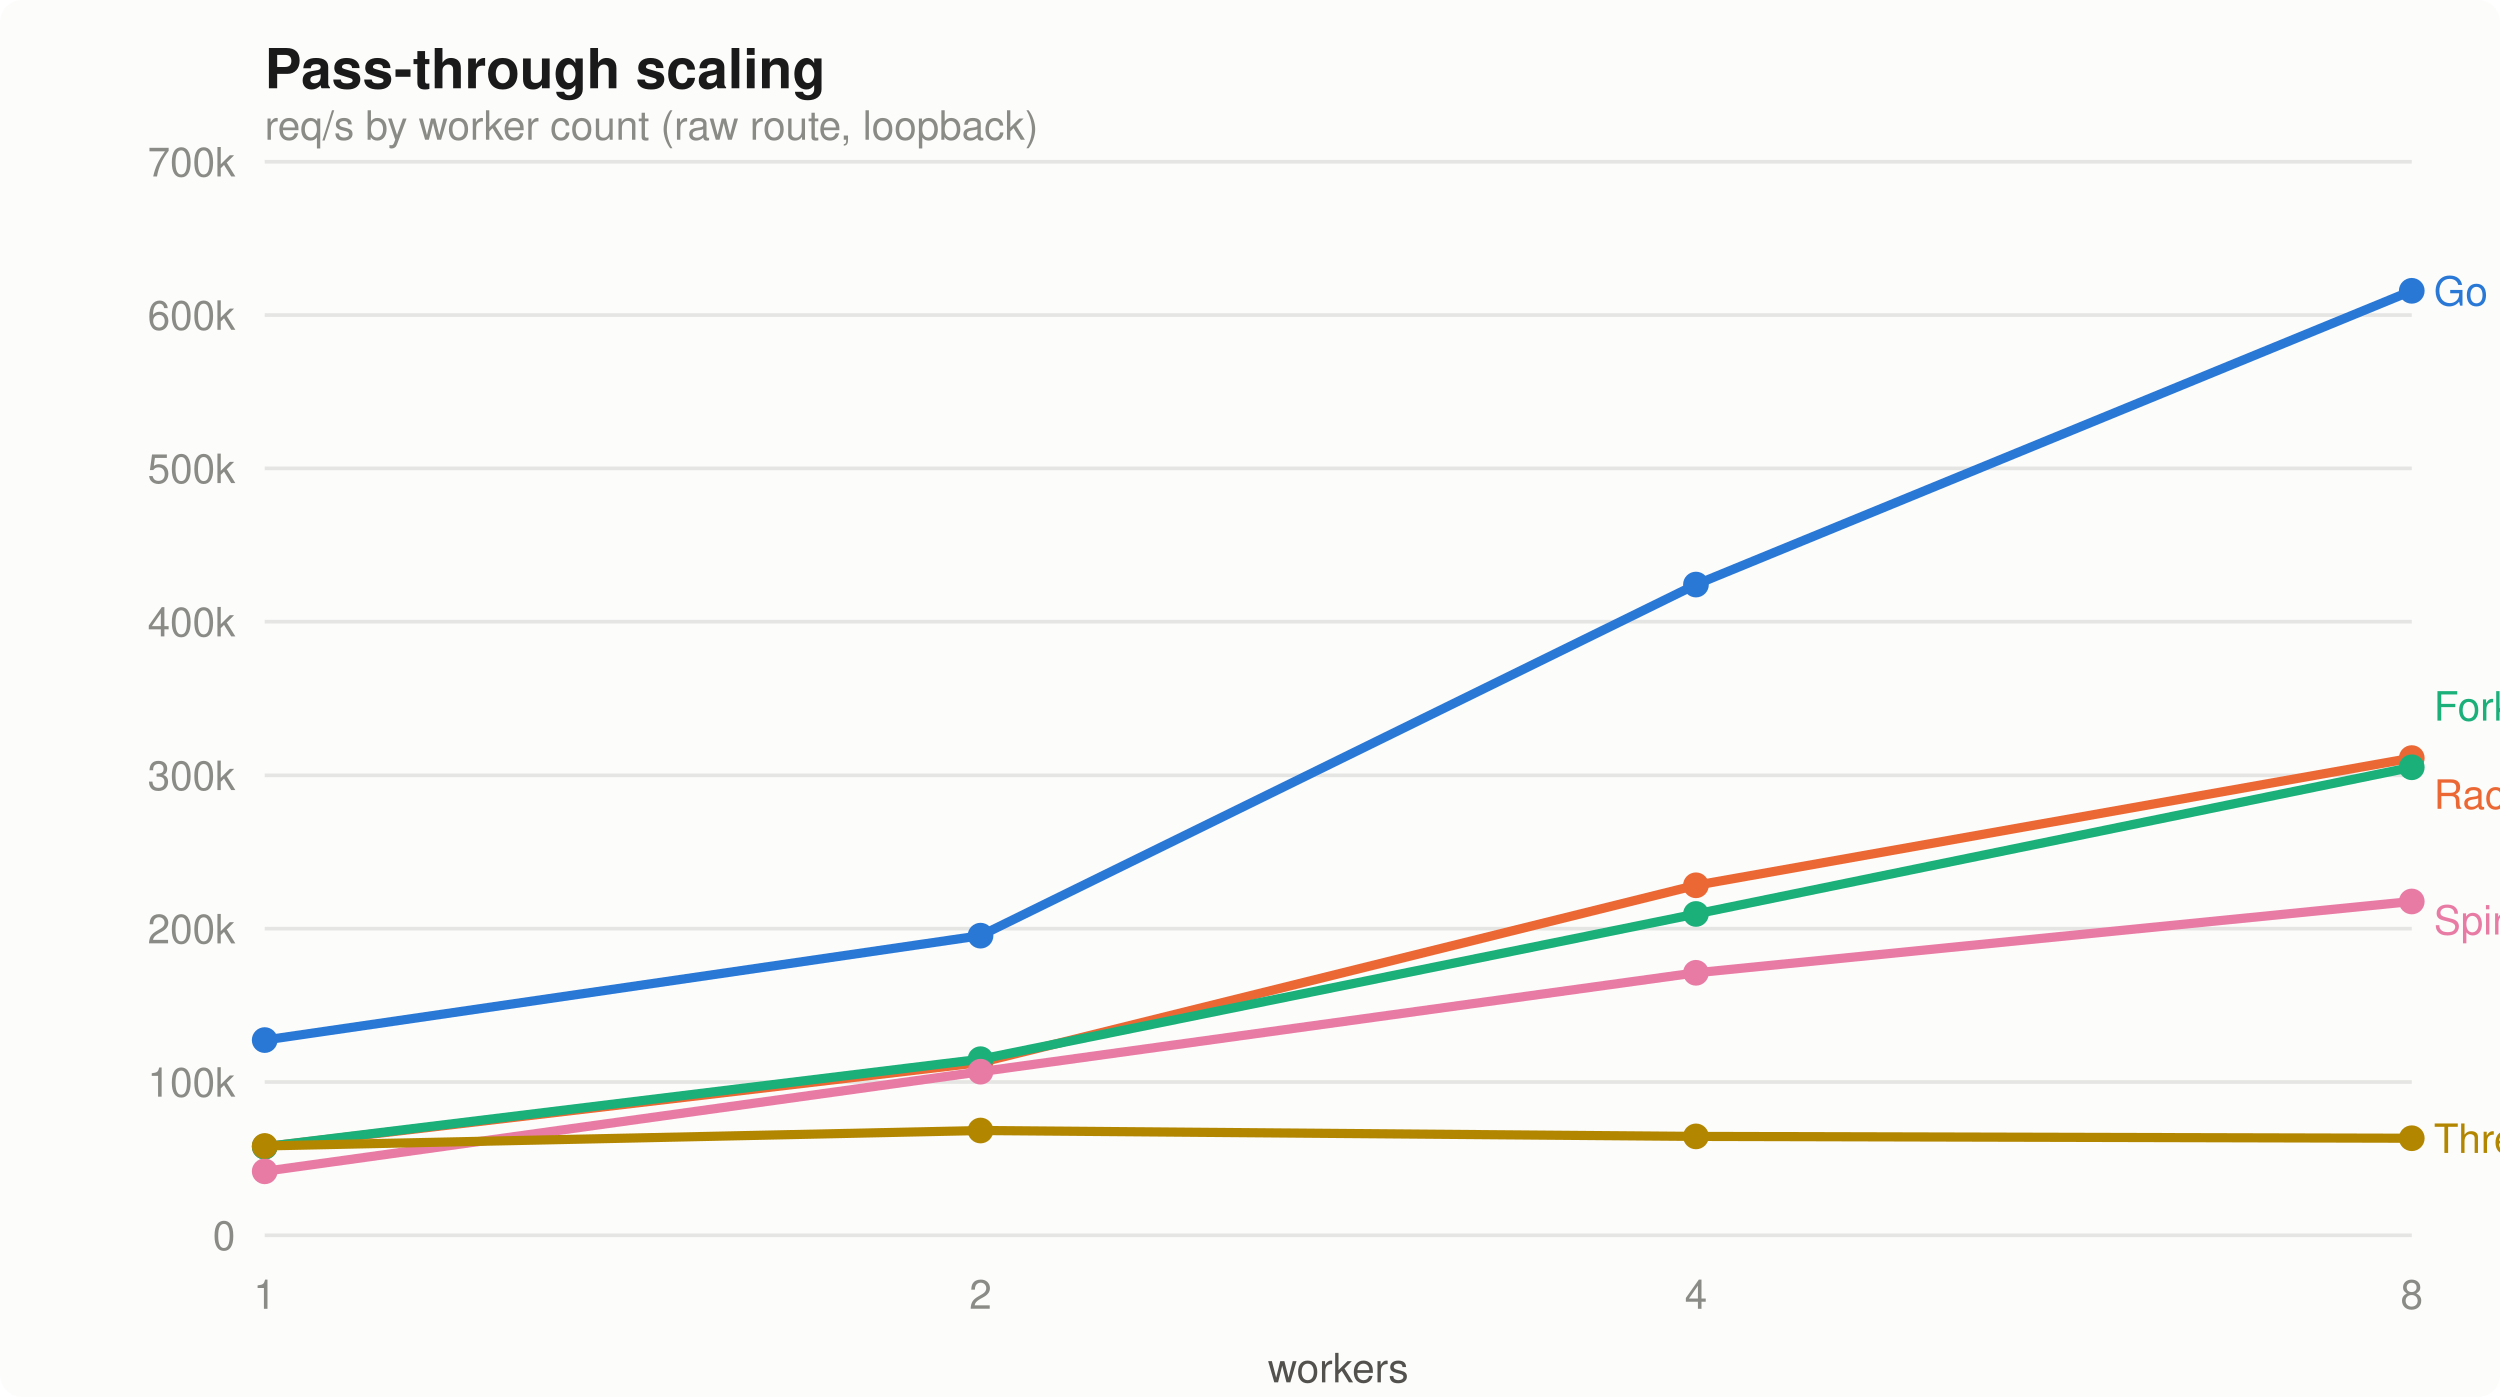
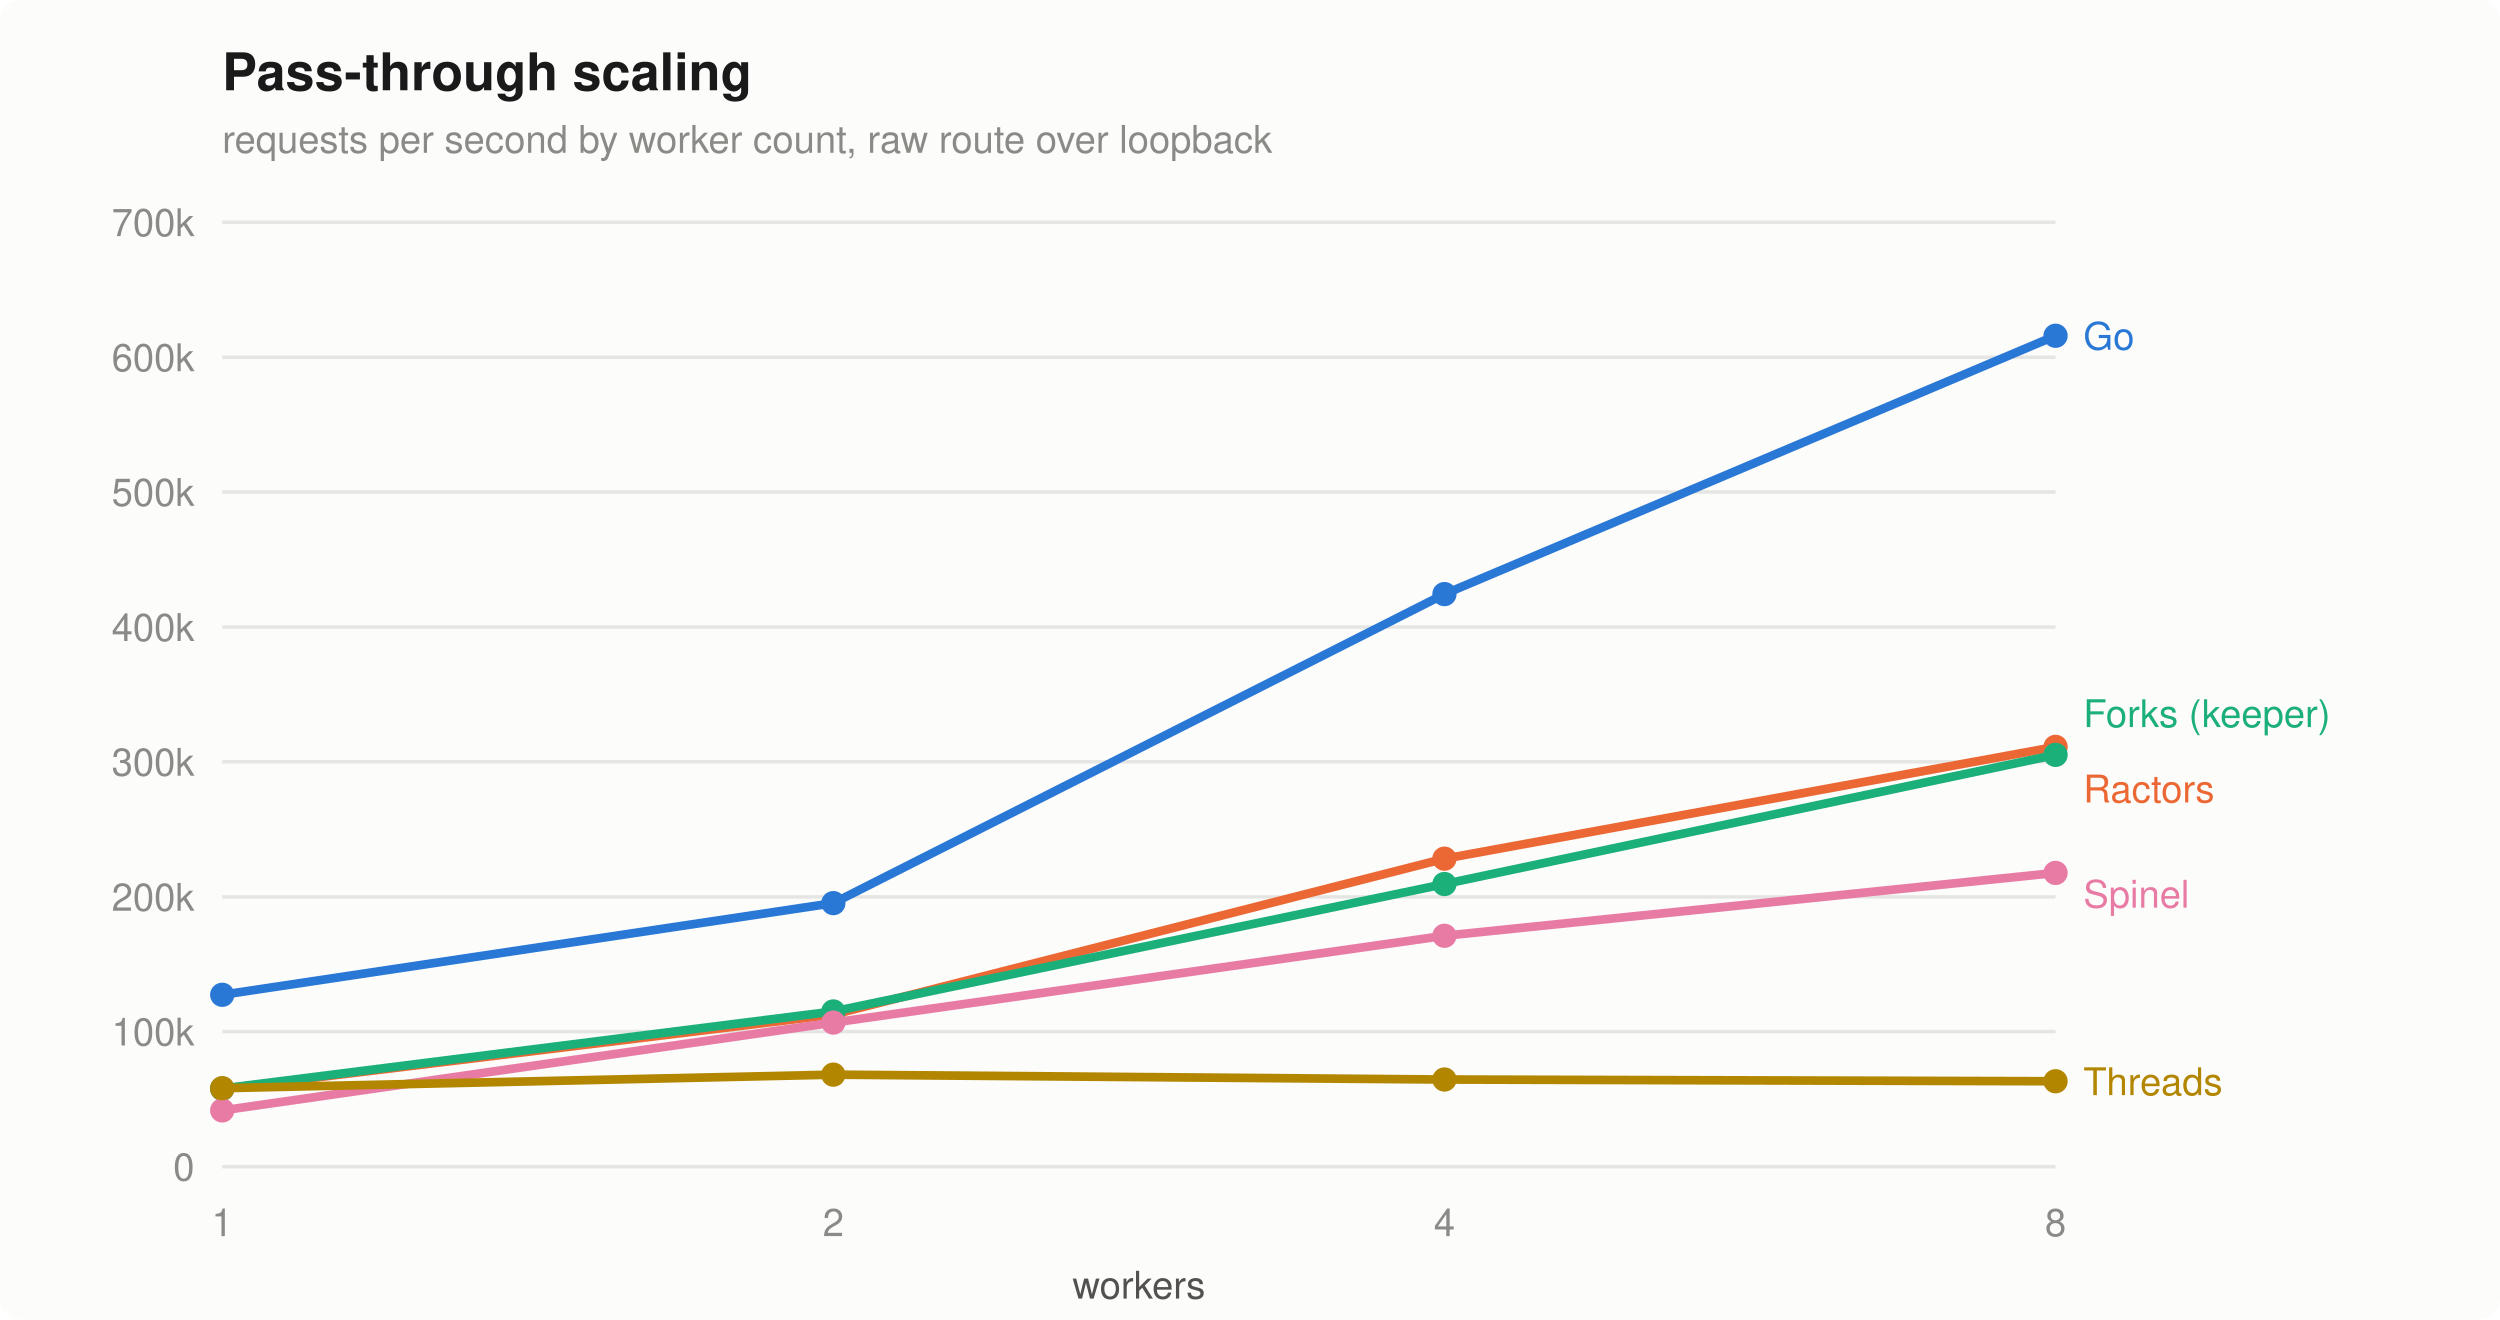
- <svg xmlns="http://www.w3.org/2000/svg" viewBox="0 0 680 380" font-family="-apple-system, BlinkMacSystemFont, Segoe UI, Helvetica, Arial, sans-serif">
-   <rect width="680" height="380" fill="#fcfcfb" rx="6" />
-   <text x="72" y="24" font-size="15" font-weight="600" fill="#1a1a1a">Pass-through scaling</text>
-   <text x="72" y="38" font-size="11" fill="#8a8a86">req/s by worker count (raw route, loopback)</text>
-   <line x1="72" x2="656" y1="336.0" y2="336.0" stroke="#e5e5e3" stroke-width="1" />
-   <text x="64" y="340.0" text-anchor="end" font-size="11" fill="#8a8a86">0</text>
-   <line x1="72" x2="656" y1="294.3" y2="294.3" stroke="#e5e5e3" stroke-width="1" />
-   <text x="64" y="298.3" text-anchor="end" font-size="11" fill="#8a8a86">100k</text>
-   <line x1="72" x2="656" y1="252.6" y2="252.6" stroke="#e5e5e3" stroke-width="1" />
-   <text x="64" y="256.6" text-anchor="end" font-size="11" fill="#8a8a86">200k</text>
-   <line x1="72" x2="656" y1="210.9" y2="210.9" stroke="#e5e5e3" stroke-width="1" />
-   <text x="64" y="214.9" text-anchor="end" font-size="11" fill="#8a8a86">300k</text>
-   <line x1="72" x2="656" y1="169.1" y2="169.1" stroke="#e5e5e3" stroke-width="1" />
-   <text x="64" y="173.1" text-anchor="end" font-size="11" fill="#8a8a86">400k</text>
-   <line x1="72" x2="656" y1="127.4" y2="127.4" stroke="#e5e5e3" stroke-width="1" />
-   <text x="64" y="131.4" text-anchor="end" font-size="11" fill="#8a8a86">500k</text>
-   <line x1="72" x2="656" y1="85.7" y2="85.7" stroke="#e5e5e3" stroke-width="1" />
-   <text x="64" y="89.7" text-anchor="end" font-size="11" fill="#8a8a86">600k</text>
-   <line x1="72" x2="656" y1="44.0" y2="44.0" stroke="#e5e5e3" stroke-width="1" />
-   <text x="64" y="48.0" text-anchor="end" font-size="11" fill="#8a8a86">700k</text>
-   <text x="72.0" y="356" text-anchor="middle" font-size="11" fill="#8a8a86">1</text>
-   <text x="266.7" y="356" text-anchor="middle" font-size="11" fill="#8a8a86">2</text>
-   <text x="461.3" y="356" text-anchor="middle" font-size="11" fill="#8a8a86">4</text>
-   <text x="656.0" y="356" text-anchor="middle" font-size="11" fill="#8a8a86">8</text>
-   <text x="364.0" y="376" text-anchor="middle" font-size="11" fill="#52514e">workers</text>
-   <polyline points="72.0,282.9 266.7,254.5 461.3,159.0 656.0,79.1" fill="none" stroke="#2a78d6" stroke-width="2.5" stroke-linecap="round" stroke-linejoin="round" />
-   <circle cx="72.0" cy="282.9" r="3.5" fill="#2a78d6" />
-   <circle cx="266.7" cy="254.5" r="3.5" fill="#2a78d6" />
-   <circle cx="461.3" cy="159.0" r="3.5" fill="#2a78d6" />
-   <circle cx="656.0" cy="79.1" r="3.5" fill="#2a78d6" />
-   <text x="662.0" y="83.1" font-size="11" font-weight="500" fill="#2a78d6">Go</text>
-   <polyline points="72.0,311.9 266.7,289.0 461.3,240.8 656.0,206.2" fill="none" stroke="#eb6834" stroke-width="2.5" stroke-linecap="round" stroke-linejoin="round" />
-   <circle cx="72.0" cy="311.9" r="3.5" fill="#eb6834" />
-   <circle cx="266.7" cy="289.0" r="3.5" fill="#eb6834" />
-   <circle cx="461.3" cy="240.8" r="3.5" fill="#eb6834" />
-   <circle cx="656.0" cy="206.2" r="3.5" fill="#eb6834" />
-   <text x="662.0" y="220.0" font-size="11" font-weight="500" fill="#eb6834">Ractors</text>
-   <polyline points="72.0,311.9 266.7,288.1 461.3,248.6 656.0,208.7" fill="none" stroke="#1baf7a" stroke-width="2.5" stroke-linecap="round" stroke-linejoin="round" />
-   <circle cx="72.0" cy="311.9" r="3.5" fill="#1baf7a" />
-   <circle cx="266.7" cy="288.1" r="3.5" fill="#1baf7a" />
-   <circle cx="461.3" cy="248.6" r="3.5" fill="#1baf7a" />
-   <circle cx="656.0" cy="208.7" r="3.5" fill="#1baf7a" />
-   <text x="662.0" y="196.0" font-size="11" font-weight="500" fill="#1baf7a">Forks (keeper)</text>
-   <polyline points="72.0,318.6 266.7,291.5 461.3,264.6 656.0,245.2" fill="none" stroke="#e87ba4" stroke-width="2.5" stroke-linecap="round" stroke-linejoin="round" />
-   <circle cx="72.0" cy="318.6" r="3.5" fill="#e87ba4" />
-   <circle cx="266.7" cy="291.5" r="3.5" fill="#e87ba4" />
-   <circle cx="461.3" cy="264.6" r="3.5" fill="#e87ba4" />
-   <circle cx="656.0" cy="245.2" r="3.5" fill="#e87ba4" />
-   <text x="662.0" y="254.2" font-size="11" font-weight="500" fill="#e87ba4">Spinel</text>
-   <polyline points="72.0,311.7 266.7,307.5 461.3,309.1 656.0,309.6" fill="none" stroke="#b38600" stroke-width="2.5" stroke-linecap="round" stroke-linejoin="round" />
-   <circle cx="72.0" cy="311.7" r="3.5" fill="#b38600" />
-   <circle cx="266.7" cy="307.5" r="3.5" fill="#b38600" />
-   <circle cx="461.3" cy="309.1" r="3.5" fill="#b38600" />
-   <circle cx="656.0" cy="309.6" r="3.5" fill="#b38600" />
-   <text x="662.0" y="313.6" font-size="11" font-weight="500" fill="#b38600">Threads</text>
+ <svg xmlns="http://www.w3.org/2000/svg" viewBox="0 0 720 380" width="720" height="380" font-family="-apple-system, BlinkMacSystemFont, Segoe UI, Helvetica, Arial, sans-serif">
+   <rect width="720" height="380" fill="#fcfcfb" rx="6" />
+   <text x="64" y="26" font-size="15" font-weight="600" fill="#1a1a1a">Pass-through scaling</text>
+   <text x="64" y="44" font-size="11" fill="#8a8a86">requests per second by worker count, raw route over loopback</text>
+   <line x1="64" x2="592" y1="336.0" y2="336.0" stroke="#e5e5e3" />
+   <text x="56" y="340.0" text-anchor="end" font-size="11" fill="#8a8a86">0</text>
+   <line x1="64" x2="592" y1="297.1" y2="297.1" stroke="#e5e5e3" />
+   <text x="56" y="301.1" text-anchor="end" font-size="11" fill="#8a8a86">100k</text>
+   <line x1="64" x2="592" y1="258.3" y2="258.3" stroke="#e5e5e3" />
+   <text x="56" y="262.3" text-anchor="end" font-size="11" fill="#8a8a86">200k</text>
+   <line x1="64" x2="592" y1="219.4" y2="219.4" stroke="#e5e5e3" />
+   <text x="56" y="223.4" text-anchor="end" font-size="11" fill="#8a8a86">300k</text>
+   <line x1="64" x2="592" y1="180.6" y2="180.6" stroke="#e5e5e3" />
+   <text x="56" y="184.6" text-anchor="end" font-size="11" fill="#8a8a86">400k</text>
+   <line x1="64" x2="592" y1="141.7" y2="141.7" stroke="#e5e5e3" />
+   <text x="56" y="145.7" text-anchor="end" font-size="11" fill="#8a8a86">500k</text>
+   <line x1="64" x2="592" y1="102.9" y2="102.9" stroke="#e5e5e3" />
+   <text x="56" y="106.9" text-anchor="end" font-size="11" fill="#8a8a86">600k</text>
+   <line x1="64" x2="592" y1="64.0" y2="64.0" stroke="#e5e5e3" />
+   <text x="56" y="68.0" text-anchor="end" font-size="11" fill="#8a8a86">700k</text>
+   <text x="64.0" y="356" text-anchor="middle" font-size="11" fill="#8a8a86">1</text>
+   <text x="240.0" y="356" text-anchor="middle" font-size="11" fill="#8a8a86">2</text>
+   <text x="416.0" y="356" text-anchor="middle" font-size="11" fill="#8a8a86">4</text>
+   <text x="592.0" y="356" text-anchor="middle" font-size="11" fill="#8a8a86">8</text>
+   <text x="328.0" y="374" text-anchor="middle" font-size="11" fill="#52514e">workers</text>
+   <polyline points="64.0,286.5 240.0,260.1 416.0,171.1 592.0,96.7" fill="none" stroke="#2a78d6" stroke-width="2.5" stroke-linecap="round" stroke-linejoin="round" />
+   <circle cx="64.0" cy="286.5" r="3.5" fill="#2a78d6" />
+   <circle cx="240.0" cy="260.1" r="3.5" fill="#2a78d6" />
+   <circle cx="416.0" cy="171.1" r="3.5" fill="#2a78d6" />
+   <circle cx="592.0" cy="96.7" r="3.5" fill="#2a78d6" />
+   <text x="600.0" y="100.7" font-size="11" font-weight="500" fill="#2a78d6">Go</text>
+   <polyline points="64.0,313.6 240.0,292.2 416.0,247.3 592.0,215.1" fill="none" stroke="#eb6834" stroke-width="2.5" stroke-linecap="round" stroke-linejoin="round" />
+   <circle cx="64.0" cy="313.6" r="3.5" fill="#eb6834" />
+   <circle cx="240.0" cy="292.2" r="3.5" fill="#eb6834" />
+   <circle cx="416.0" cy="247.3" r="3.5" fill="#eb6834" />
+   <circle cx="592.0" cy="215.1" r="3.5" fill="#eb6834" />
+   <text x="600.0" y="231.1" font-size="11" font-weight="500" fill="#eb6834">Ractors</text>
+   <polyline points="64.0,313.5 240.0,291.3 416.0,254.6 592.0,217.4" fill="none" stroke="#1baf7a" stroke-width="2.5" stroke-linecap="round" stroke-linejoin="round" />
+   <circle cx="64.0" cy="313.5" r="3.5" fill="#1baf7a" />
+   <circle cx="240.0" cy="291.3" r="3.5" fill="#1baf7a" />
+   <circle cx="416.0" cy="254.6" r="3.5" fill="#1baf7a" />
+   <circle cx="592.0" cy="217.4" r="3.5" fill="#1baf7a" />
+   <text x="600.0" y="209.4" font-size="11" font-weight="500" fill="#1baf7a">Forks (keeper)</text>
+   <polyline points="64.0,319.8 240.0,294.5 416.0,269.5 592.0,251.4" fill="none" stroke="#e87ba4" stroke-width="2.5" stroke-linecap="round" stroke-linejoin="round" />
+   <circle cx="64.0" cy="319.8" r="3.5" fill="#e87ba4" />
+   <circle cx="240.0" cy="294.5" r="3.5" fill="#e87ba4" />
+   <circle cx="416.0" cy="269.5" r="3.5" fill="#e87ba4" />
+   <circle cx="592.0" cy="251.4" r="3.5" fill="#e87ba4" />
+   <text x="600.0" y="261.4" font-size="11" font-weight="500" fill="#e87ba4">Spinel</text>
+   <polyline points="64.0,313.4 240.0,309.5 416.0,310.9 592.0,311.4" fill="none" stroke="#b38600" stroke-width="2.5" stroke-linecap="round" stroke-linejoin="round" />
+   <circle cx="64.0" cy="313.4" r="3.5" fill="#b38600" />
+   <circle cx="240.0" cy="309.5" r="3.5" fill="#b38600" />
+   <circle cx="416.0" cy="310.9" r="3.5" fill="#b38600" />
+   <circle cx="592.0" cy="311.4" r="3.5" fill="#b38600" />
+   <text x="600.0" y="315.4" font-size="11" font-weight="500" fill="#b38600">Threads</text>
</svg>
